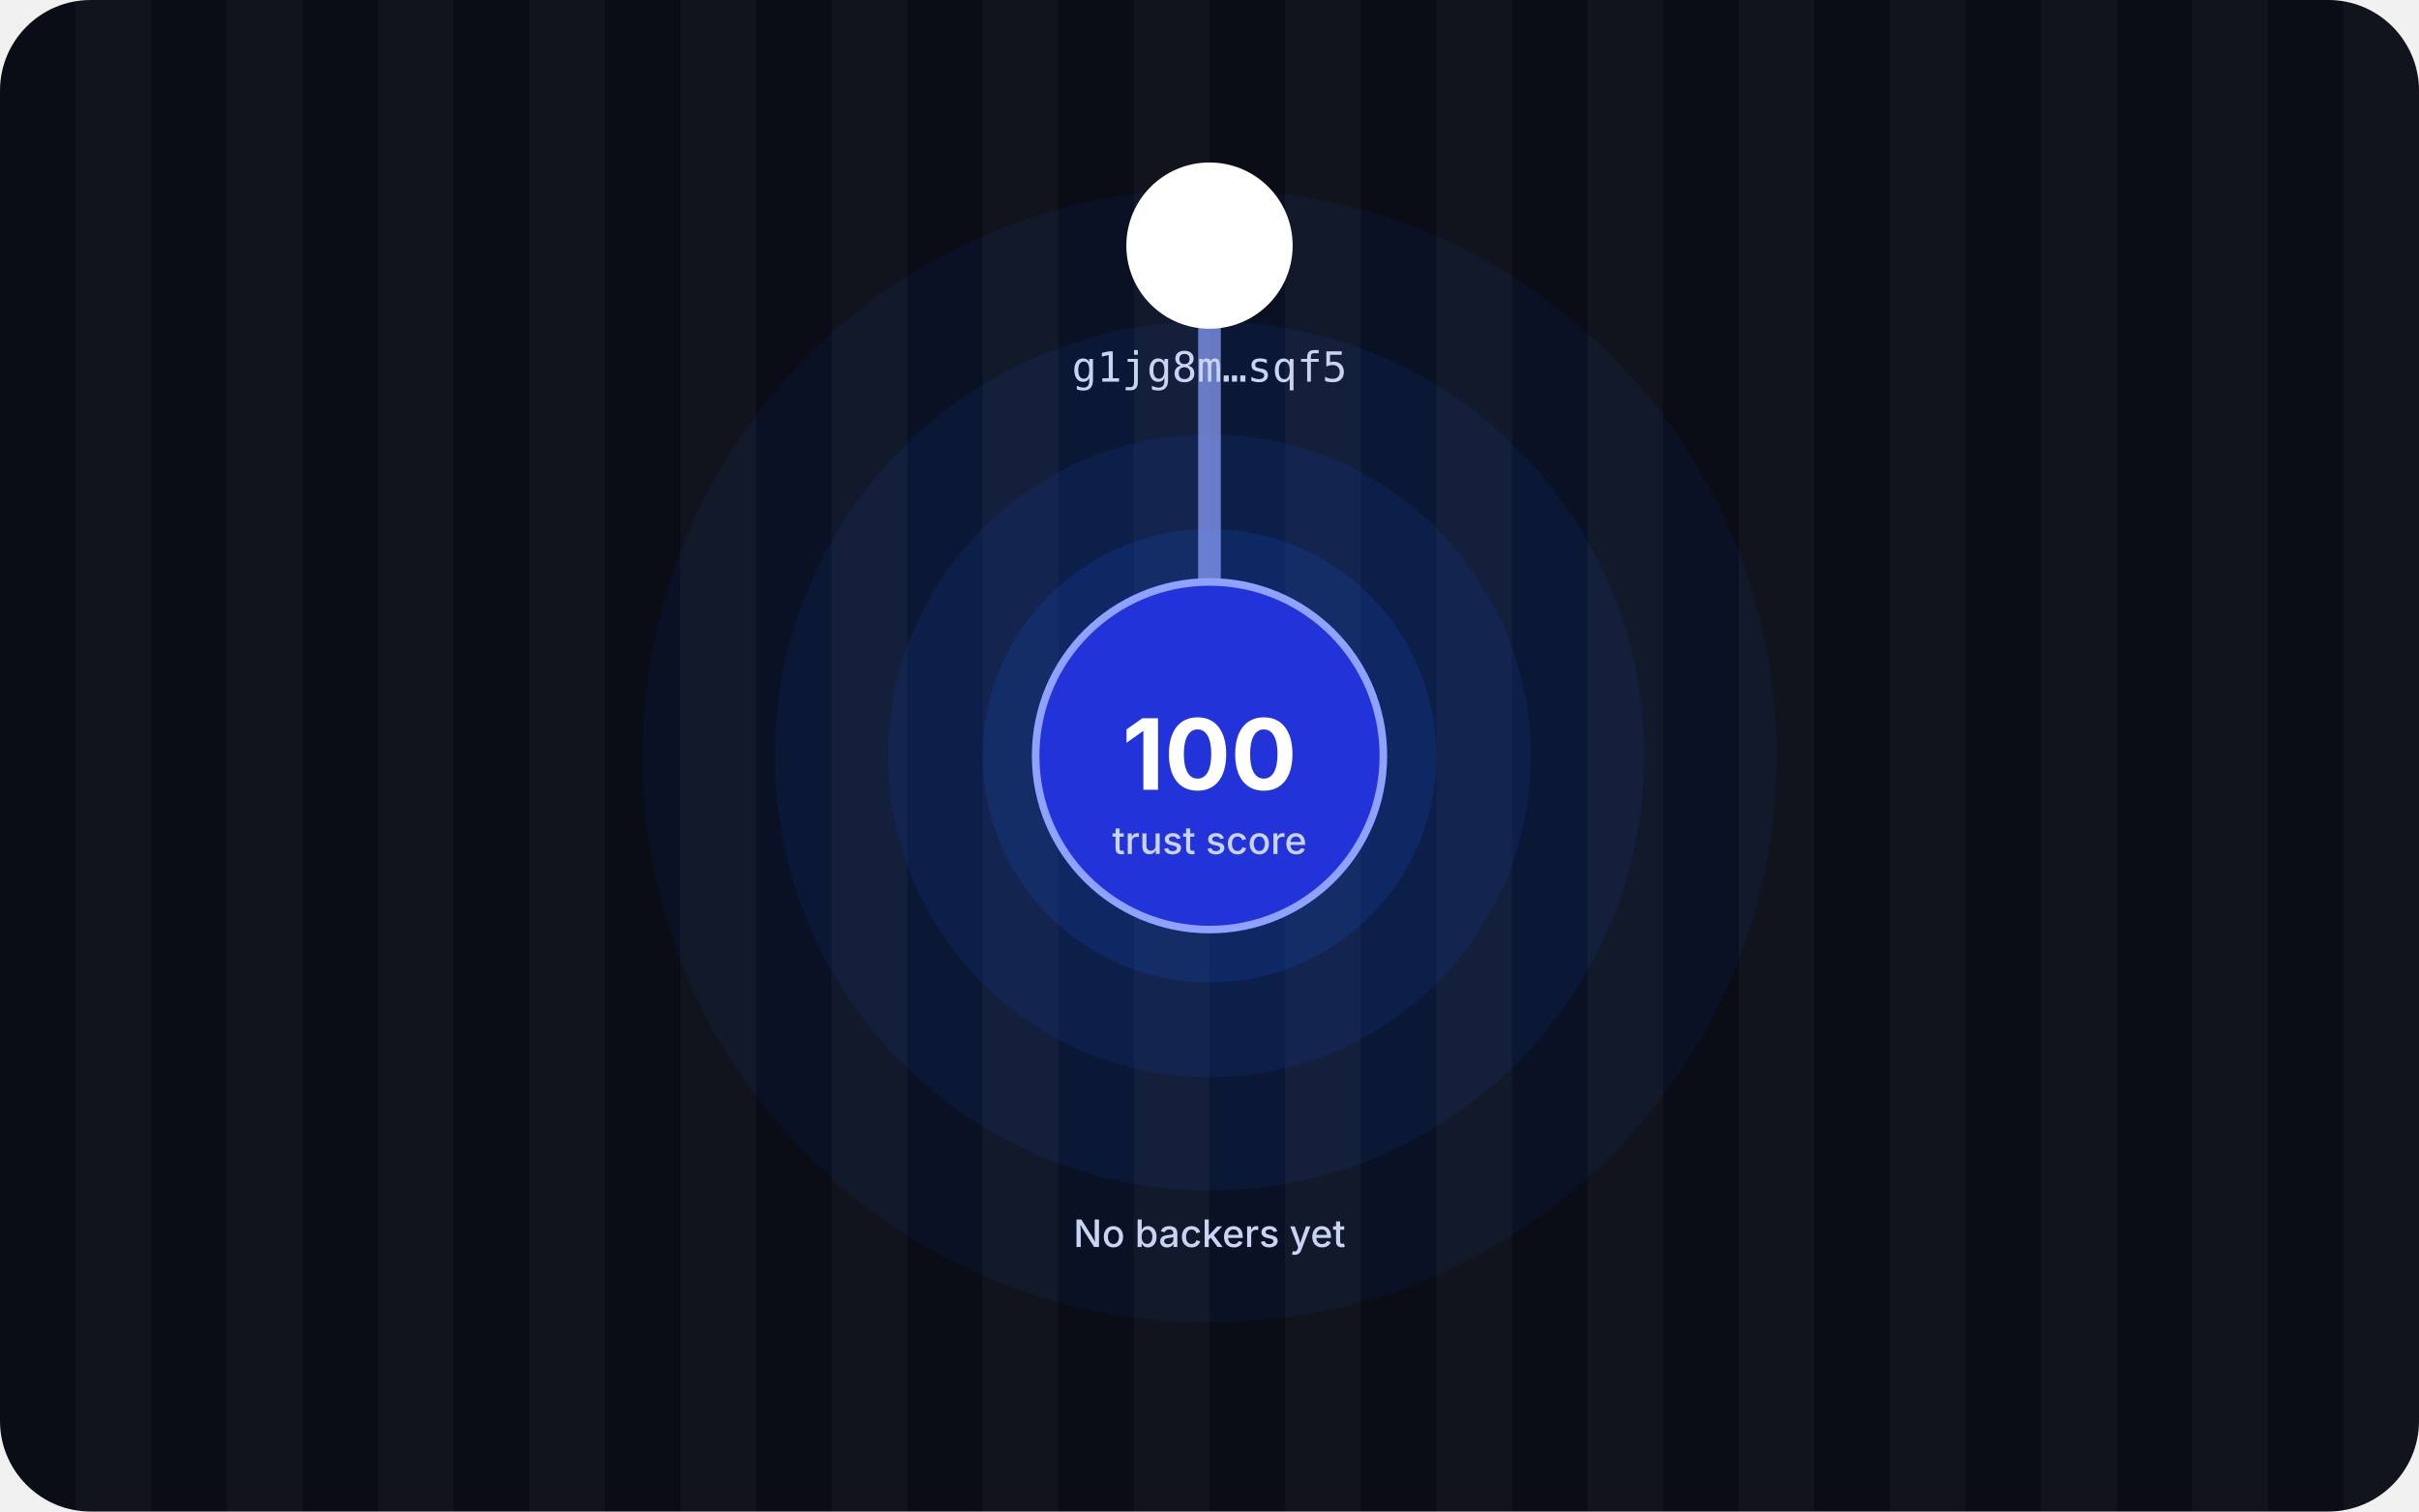
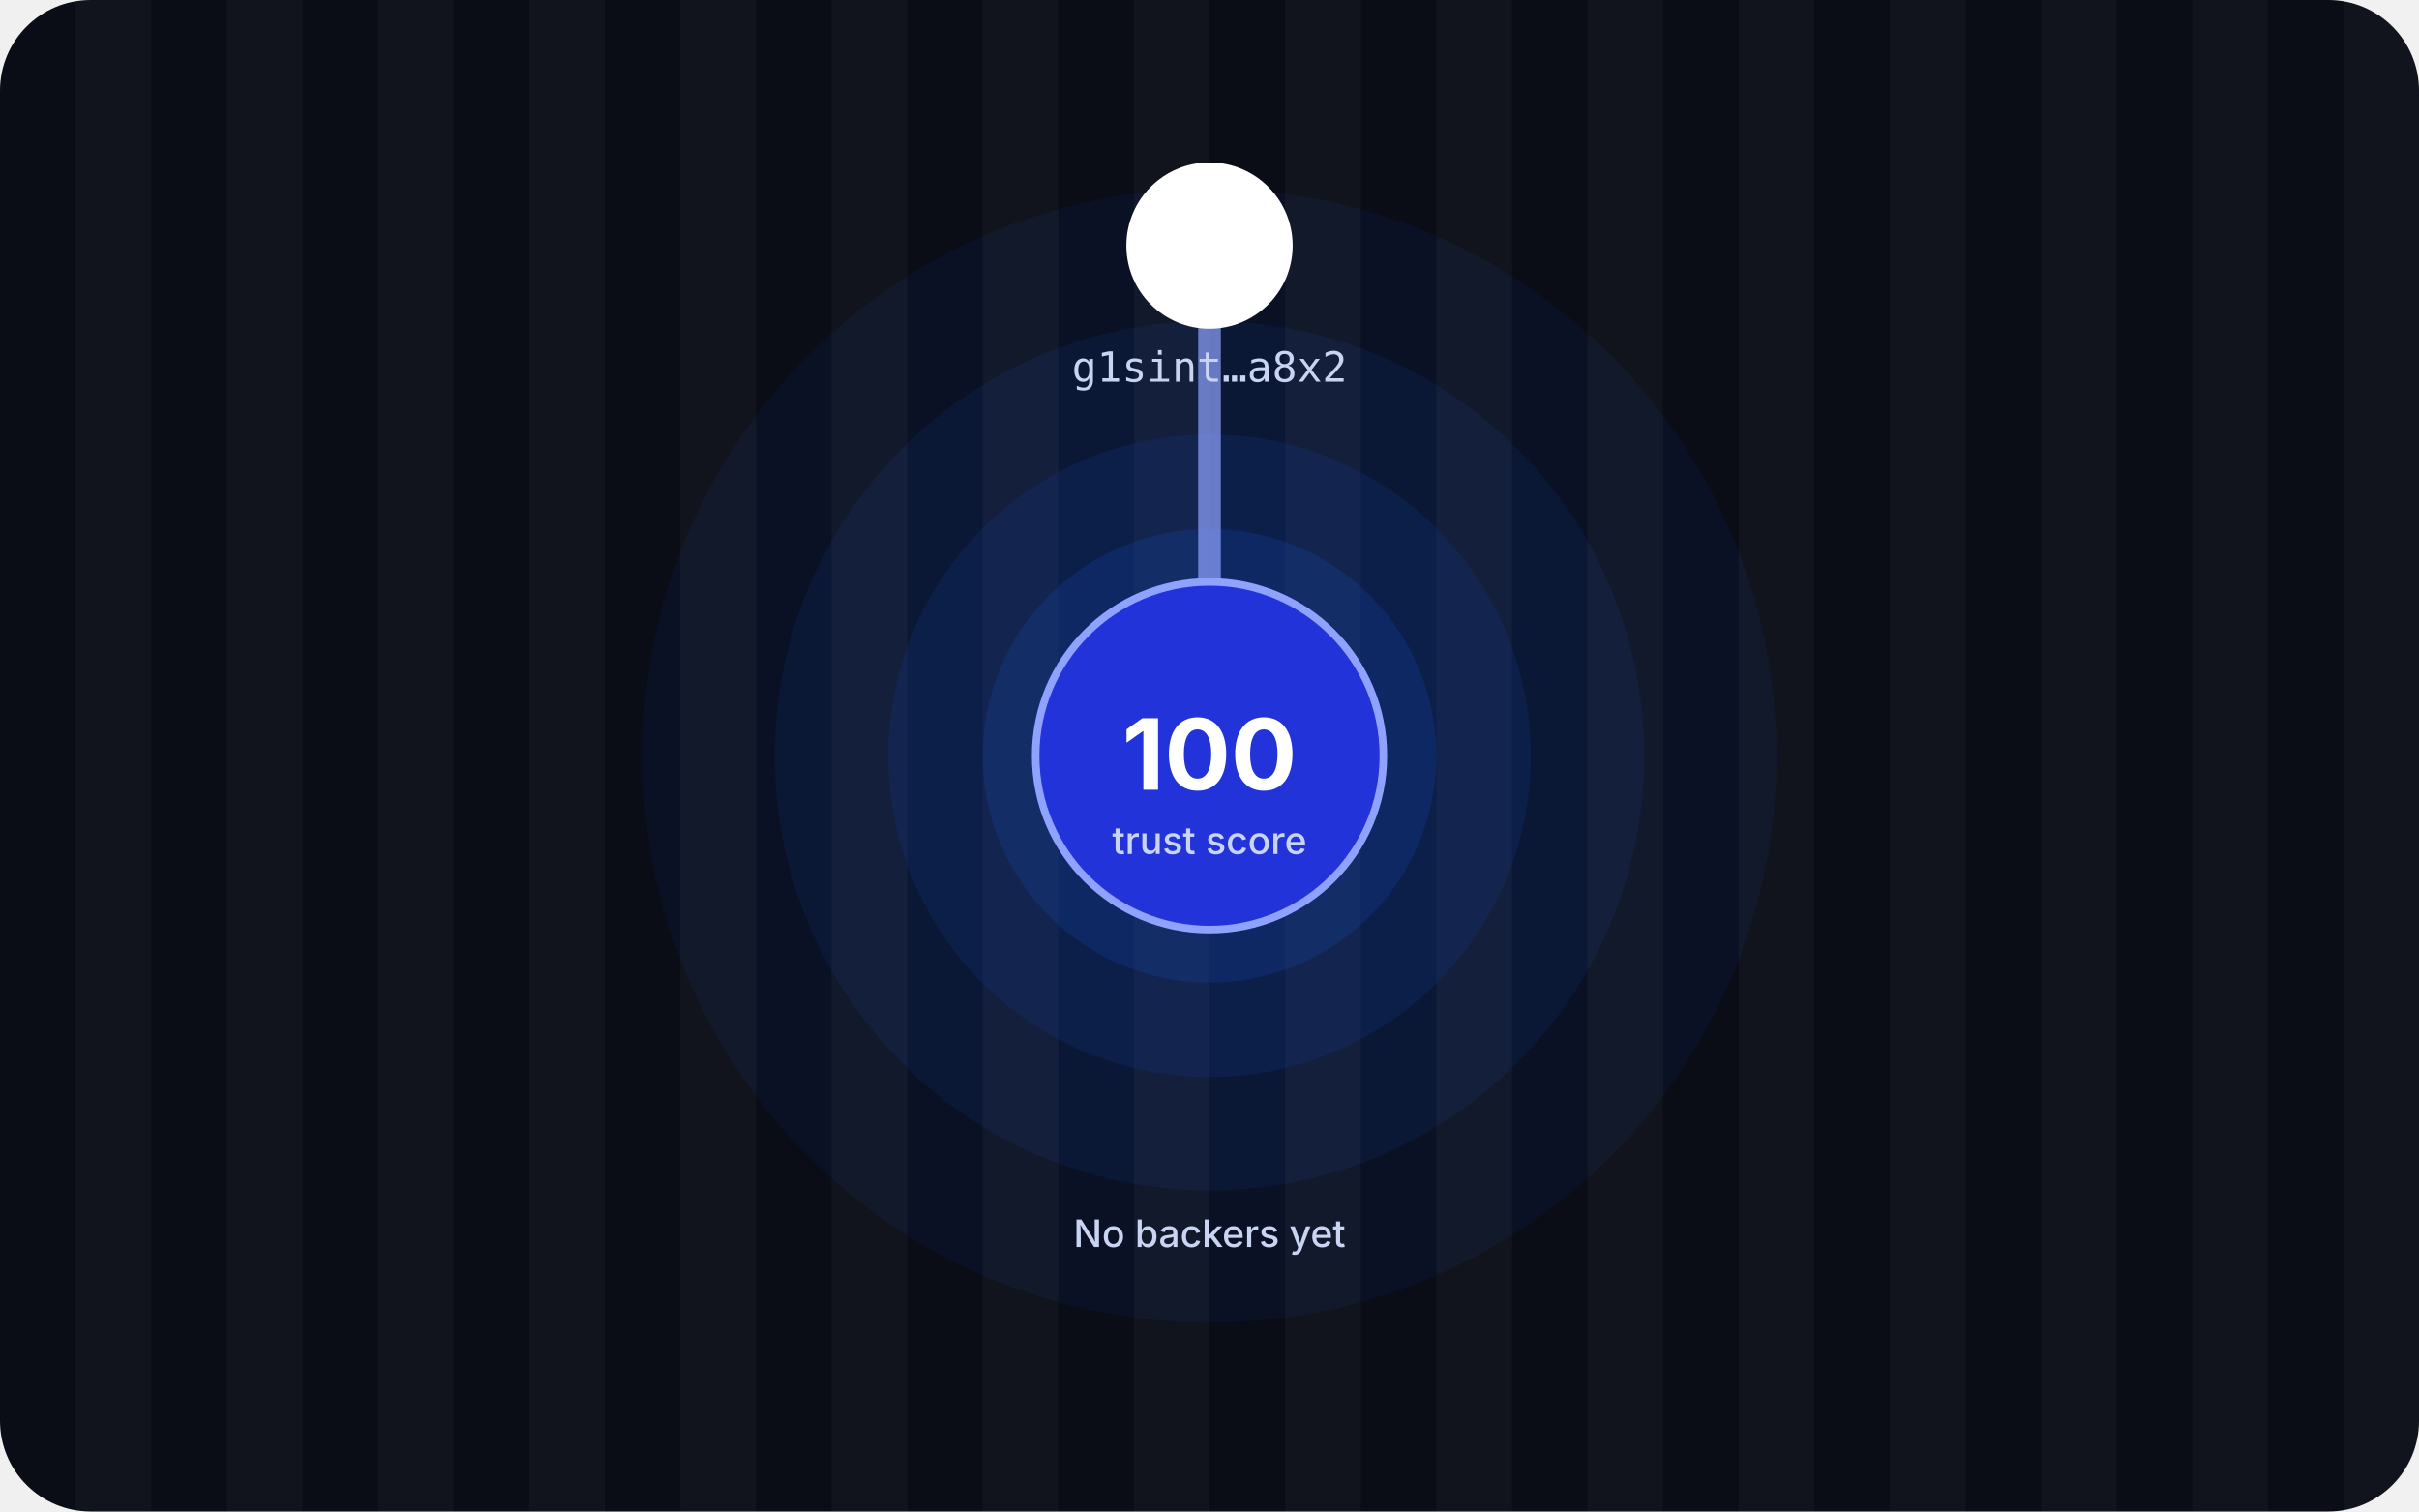
<svg xmlns="http://www.w3.org/2000/svg" width="640" height="400" viewBox="0 0 640 400">
  <style>.a{font:500 11px ui-monospace,SFMono-Regular,Menlo,monospace}.l{font:500 10px system-ui,-apple-system,Segoe UI,sans-serif;letter-spacing:0}.s{font:700 26px system-ui,-apple-system,Segoe UI,sans-serif}text{text-anchor:middle}</style>
  <rect x="0" y="0" width="640" height="400" rx="24" ry="24" fill="#03050F" />
  <rect x="0" y="0" width="20" height="400" rx="0" ry="0" fill="#FFFFFF" opacity="0.03" />
  <rect x="20" y="0" width="20" height="400" rx="0" ry="0" fill="#FFFFFF" opacity="0.06" />
  <rect x="40" y="0" width="20" height="400" rx="0" ry="0" fill="#FFFFFF" opacity="0.03" />
  <rect x="60" y="0" width="20" height="400" rx="0" ry="0" fill="#FFFFFF" opacity="0.06" />
  <rect x="80" y="0" width="20" height="400" rx="0" ry="0" fill="#FFFFFF" opacity="0.03" />
  <rect x="100" y="0" width="20" height="400" rx="0" ry="0" fill="#FFFFFF" opacity="0.06" />
  <rect x="120" y="0" width="20" height="400" rx="0" ry="0" fill="#FFFFFF" opacity="0.03" />
  <rect x="140" y="0" width="20" height="400" rx="0" ry="0" fill="#FFFFFF" opacity="0.06" />
  <rect x="160" y="0" width="20" height="400" rx="0" ry="0" fill="#FFFFFF" opacity="0.03" />
  <rect x="180" y="0" width="20" height="400" rx="0" ry="0" fill="#FFFFFF" opacity="0.06" />
  <rect x="200" y="0" width="20" height="400" rx="0" ry="0" fill="#FFFFFF" opacity="0.03" />
  <rect x="220" y="0" width="20" height="400" rx="0" ry="0" fill="#FFFFFF" opacity="0.06" />
  <rect x="240" y="0" width="20" height="400" rx="0" ry="0" fill="#FFFFFF" opacity="0.03" />
  <rect x="260" y="0" width="20" height="400" rx="0" ry="0" fill="#FFFFFF" opacity="0.06" />
  <rect x="280" y="0" width="20" height="400" rx="0" ry="0" fill="#FFFFFF" opacity="0.03" />
  <rect x="300" y="0" width="20" height="400" rx="0" ry="0" fill="#FFFFFF" opacity="0.06" />
  <rect x="320" y="0" width="20" height="400" rx="0" ry="0" fill="#FFFFFF" opacity="0.03" />
  <rect x="340" y="0" width="20" height="400" rx="0" ry="0" fill="#FFFFFF" opacity="0.06" />
  <rect x="360" y="0" width="20" height="400" rx="0" ry="0" fill="#FFFFFF" opacity="0.03" />
  <rect x="380" y="0" width="20" height="400" rx="0" ry="0" fill="#FFFFFF" opacity="0.06" />
  <rect x="400" y="0" width="20" height="400" rx="0" ry="0" fill="#FFFFFF" opacity="0.03" />
  <rect x="420" y="0" width="20" height="400" rx="0" ry="0" fill="#FFFFFF" opacity="0.06" />
  <rect x="440" y="0" width="20" height="400" rx="0" ry="0" fill="#FFFFFF" opacity="0.03" />
  <rect x="460" y="0" width="20" height="400" rx="0" ry="0" fill="#FFFFFF" opacity="0.06" />
  <rect x="480" y="0" width="20" height="400" rx="0" ry="0" fill="#FFFFFF" opacity="0.03" />
  <rect x="500" y="0" width="20" height="400" rx="0" ry="0" fill="#FFFFFF" opacity="0.06" />
  <rect x="520" y="0" width="20" height="400" rx="0" ry="0" fill="#FFFFFF" opacity="0.03" />
  <rect x="540" y="0" width="20" height="400" rx="0" ry="0" fill="#FFFFFF" opacity="0.06" />
  <rect x="560" y="0" width="20" height="400" rx="0" ry="0" fill="#FFFFFF" opacity="0.03" />
  <rect x="580" y="0" width="20" height="400" rx="0" ry="0" fill="#FFFFFF" opacity="0.06" />
  <rect x="600" y="0" width="20" height="400" rx="0" ry="0" fill="#FFFFFF" opacity="0.03" />
  <rect x="620" y="0" width="20" height="400" rx="0" ry="0" fill="#FFFFFF" opacity="0.06" />
  <circle cx="320" cy="200" r="150" fill="#1660FF" opacity="0.06" />
  <circle cx="320" cy="200" r="115" fill="#1660FF" opacity="0.08" />
  <circle cx="320" cy="200" r="85" fill="#1660FF" opacity="0.10" />
  <circle cx="320" cy="200" r="60" fill="#1660FF" opacity="0.14" />
  <path d="M320 200 L320 65" fill="none" stroke="#8FA2FF" stroke-width="6" opacity="0.7" />
  <circle cx="320" cy="65" r="22" fill="#FFFFFF" />
-   <text x="320" y="101" dx="0" dy="0" rotate="" fill="#C9D4F2" class="a">g1jg8m…sqf5</text>
+   <text x="320" y="101" dx="0" dy="0" rotate="" fill="#C9D4F2" class="a">g1sint…a8x2</text>
  <circle cx="320" cy="200" r="46" fill="#2233D9" stroke="#8FA2FF" stroke-width="2" />
  <text x="320" y="209" dx="0" dy="0" rotate="" fill="#FFFFFF" class="s">100</text>
  <text x="320" y="226" dx="0" dy="0" rotate="" fill="#C9D4F2" class="l">trust score</text>
  <text x="320" y="330" dx="0" dy="0" rotate="" fill="#C9D4F2" class="l">No backers yet</text>
</svg>
